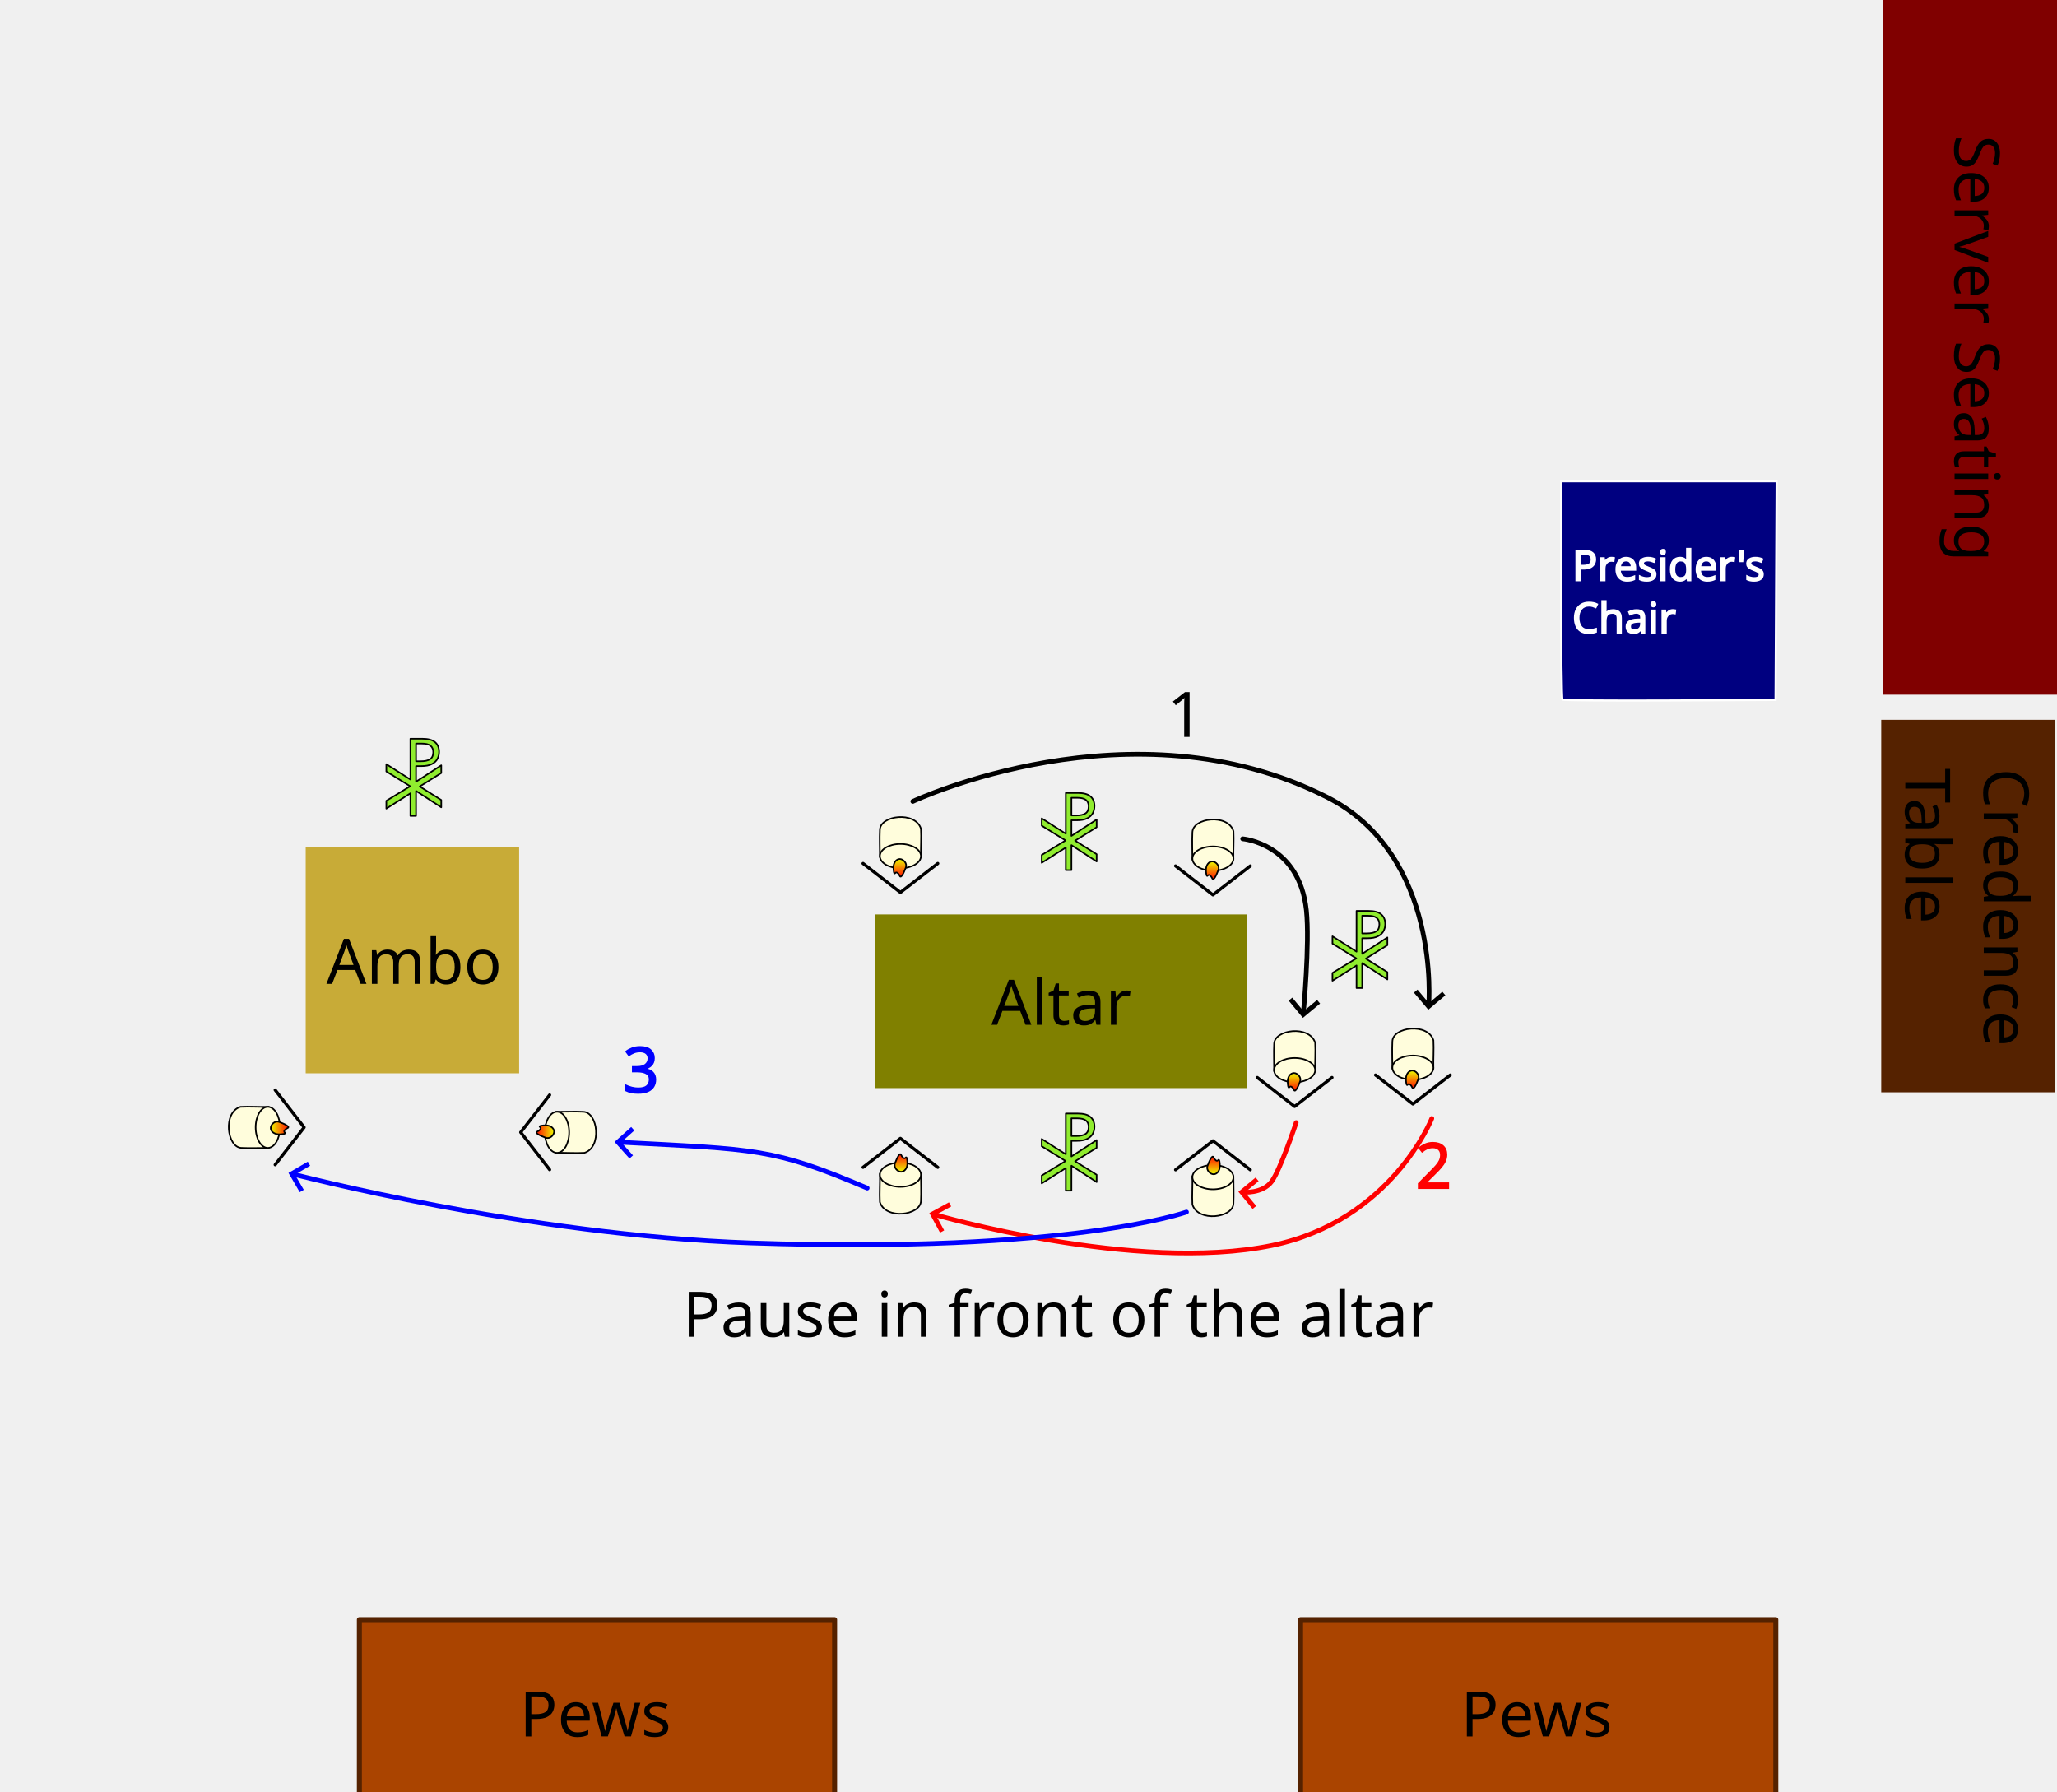
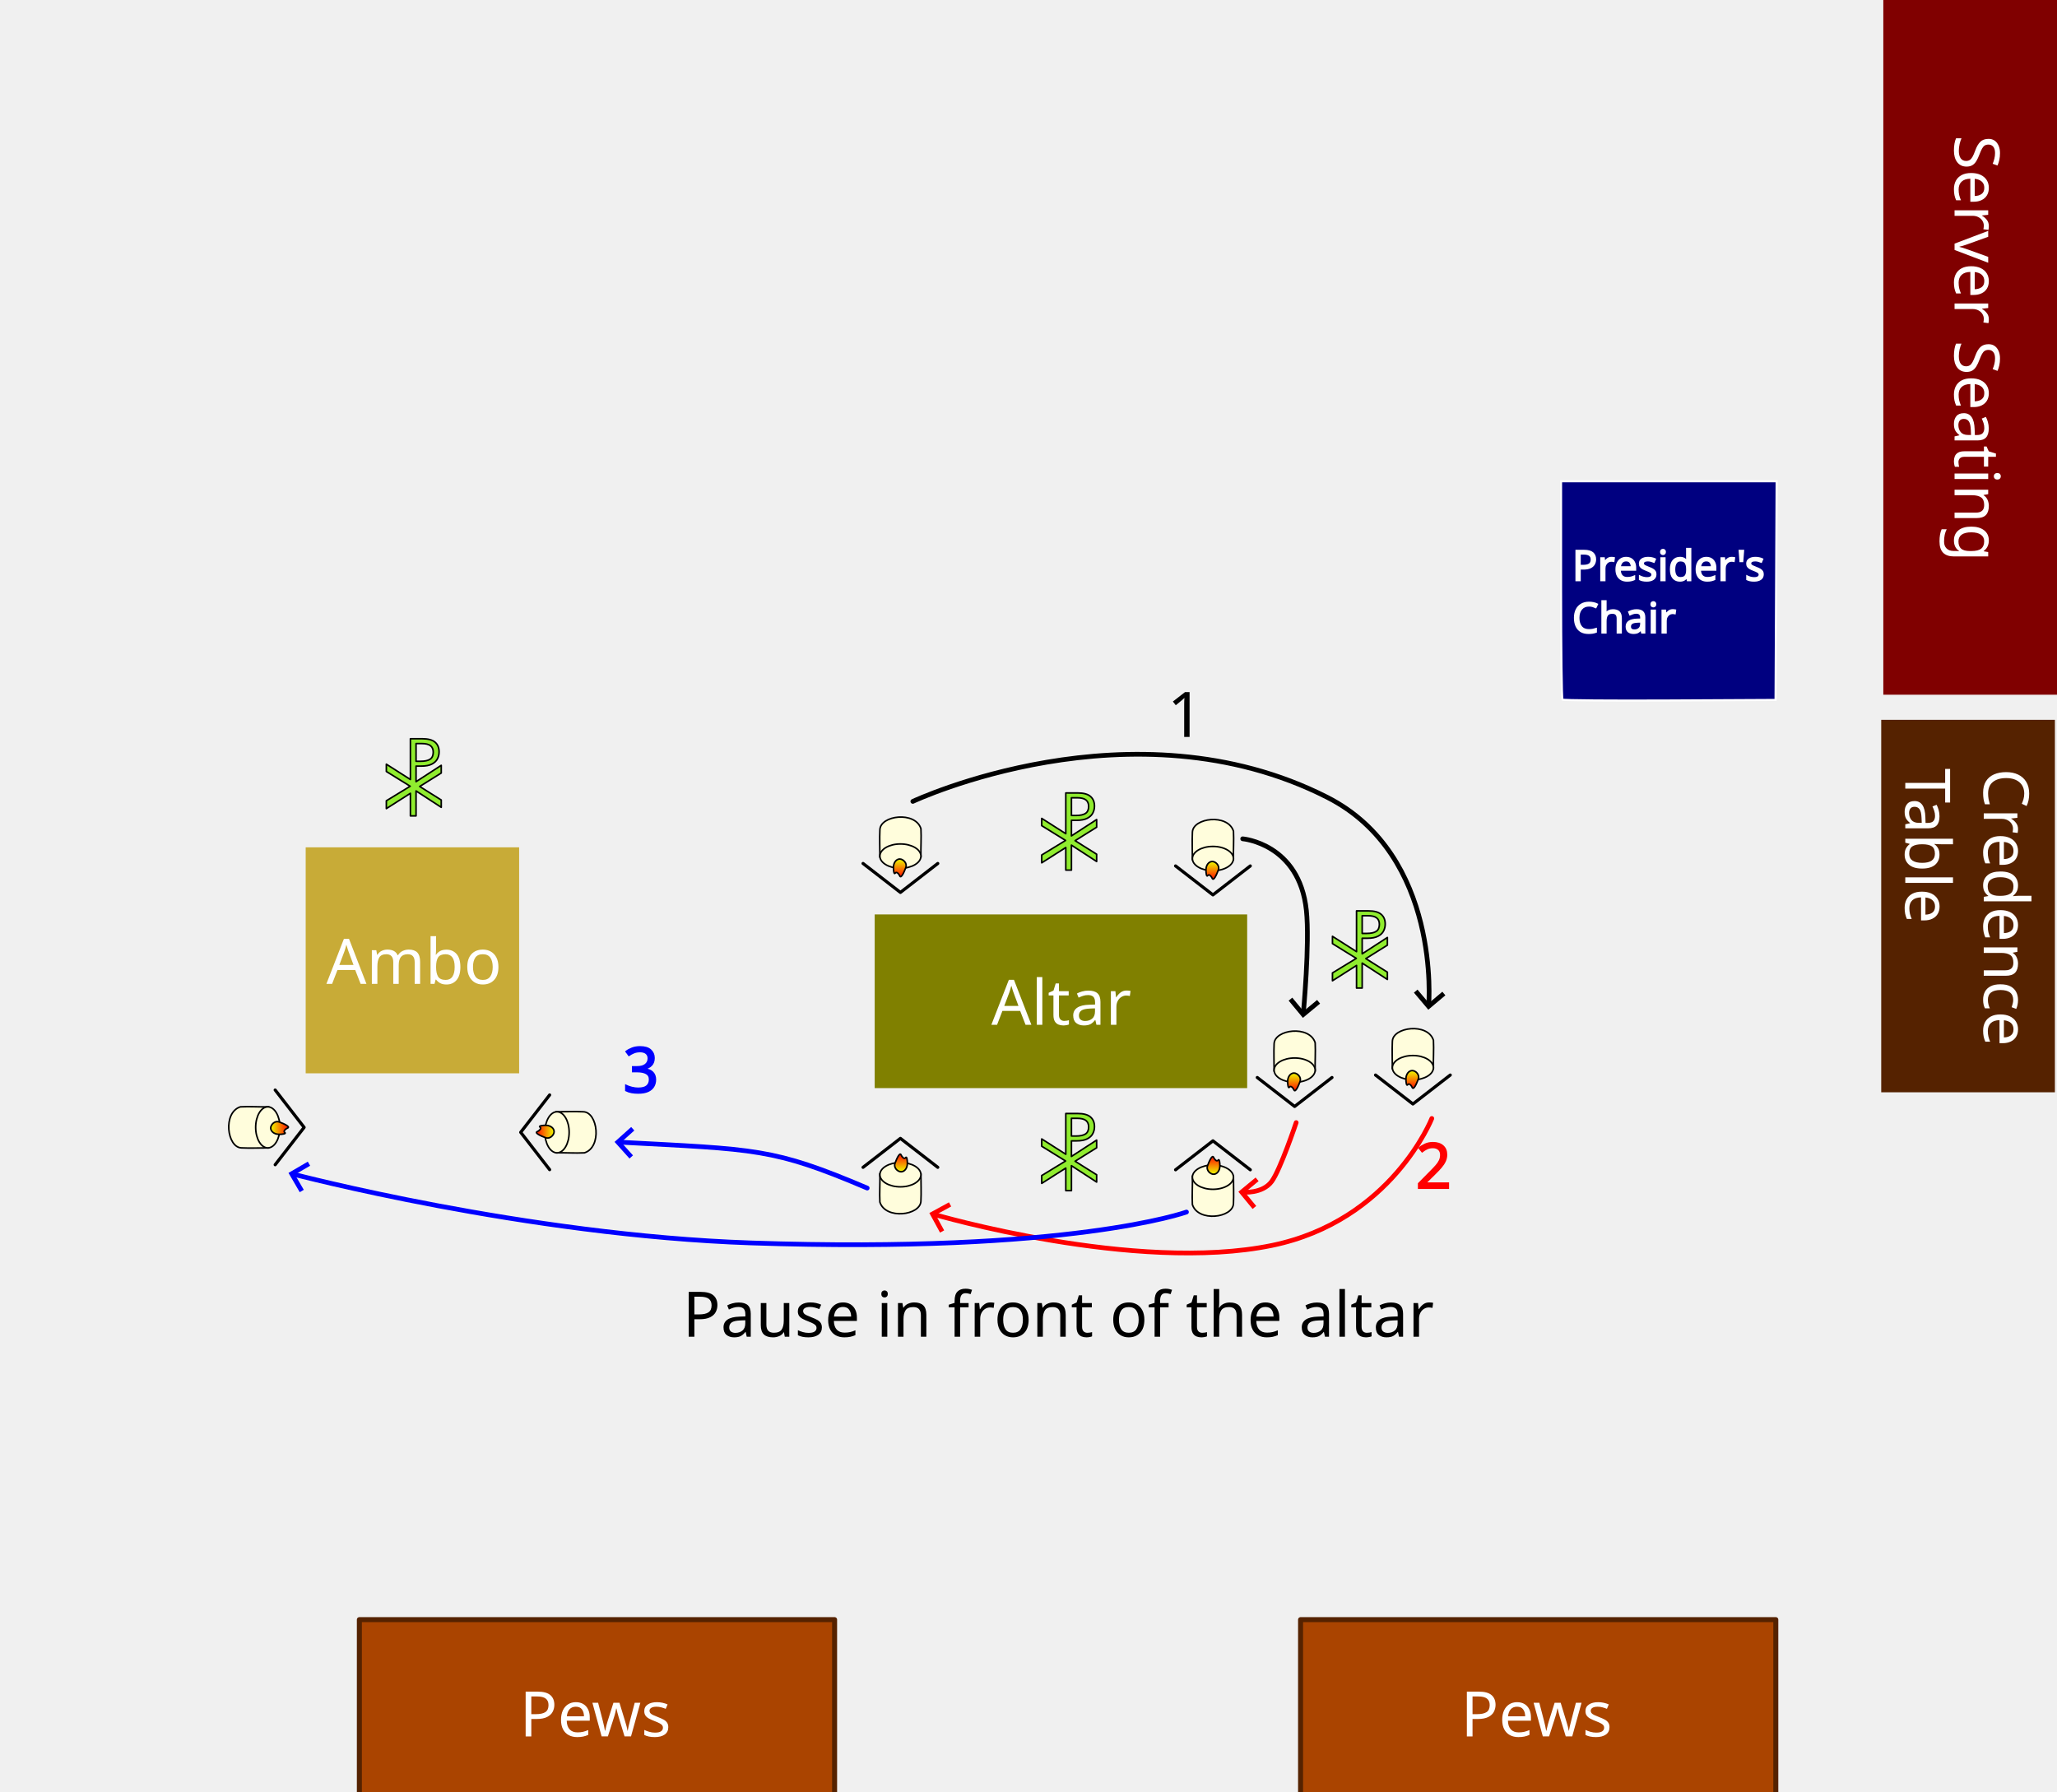
<svg xmlns="http://www.w3.org/2000/svg" xmlns:xlink="http://www.w3.org/1999/xlink" version="1.1" id="svg48" width="1310.667" height="1141.333" viewBox="0 0 1310.667 1141.333" xml:space="preserve">
  <defs id="defs52">
    <marker style="overflow:visible" id="Arrow1" refX="0" refY="0" orient="auto-start-reverse" markerWidth="4.061" markerHeight="6.707" viewBox="0 0 4.061 6.707" preserveAspectRatio="xMidYMid">
      <path style="fill:none;stroke:context-stroke;stroke-width:1;stroke-linecap:butt" d="M 3,-3 0,0 3,3" id="path5057" transform="rotate(180,0.125,0)" />
    </marker>
    <linearGradient id="linearGradient2110">
      <stop style="stop-color:#edff00;stop-opacity:1;" offset="0" id="stop2106" />
      <stop style="stop-color:#ff1700;stop-opacity:1;" offset="1" id="stop2108" />
    </linearGradient>
    <linearGradient id="linearGradient1039">
      <stop style="stop-color:#000000;stop-opacity:1;" offset="0" id="stop1037" />
    </linearGradient>
    <linearGradient xlink:href="#linearGradient2110" id="linearGradient4737" gradientUnits="userSpaceOnUse" gradientTransform="matrix(0.8073257,0,0,0.8073257,-77.17398,150.3789)" x1="-400.906" y1="784.281" x2="-400.906" y2="773.75" />
    <linearGradient xlink:href="#linearGradient2110" id="linearGradient4753" gradientUnits="userSpaceOnUse" gradientTransform="matrix(0.8073257,0,0,0.8073257,-77.17398,150.3789)" x1="-400.906" y1="784.281" x2="-400.906" y2="773.75" />
    <linearGradient xlink:href="#linearGradient2110" id="linearGradient4783" gradientUnits="userSpaceOnUse" gradientTransform="matrix(0.8073257,0,0,0.8073257,-77.17398,150.3789)" x1="-400.906" y1="784.281" x2="-400.906" y2="773.75" />
    <linearGradient xlink:href="#linearGradient2110" id="linearGradient4799" gradientUnits="userSpaceOnUse" gradientTransform="matrix(0.8073257,0,0,0.8073257,-77.17398,150.3789)" x1="-400.906" y1="784.281" x2="-400.906" y2="773.75" />
    <linearGradient xlink:href="#linearGradient2110" id="linearGradient4815" gradientUnits="userSpaceOnUse" gradientTransform="matrix(0.8073257,0,0,0.8073257,-77.17398,150.3789)" x1="-400.906" y1="784.281" x2="-400.906" y2="773.75" />
    <linearGradient xlink:href="#linearGradient2110" id="linearGradient4831" gradientUnits="userSpaceOnUse" gradientTransform="matrix(0.8073257,0,0,0.8073257,-77.17398,150.3789)" x1="-400.906" y1="784.281" x2="-400.906" y2="773.75" />
    <linearGradient xlink:href="#linearGradient2110" id="linearGradient4951" gradientUnits="userSpaceOnUse" gradientTransform="matrix(0.8073257,0,0,0.8073257,-77.17398,150.3789)" x1="-400.906" y1="784.281" x2="-400.906" y2="773.75" />
    <linearGradient xlink:href="#linearGradient2110" id="linearGradient4953" gradientUnits="userSpaceOnUse" gradientTransform="matrix(0.8073257,0,0,0.8073257,-77.17398,150.3789)" x1="-400.906" y1="784.281" x2="-400.906" y2="773.75" />
    <linearGradient xlink:href="#linearGradient2110" id="linearGradient14474" gradientUnits="userSpaceOnUse" gradientTransform="matrix(0.8073257,0,0,0.8073257,-77.17398,150.3789)" x1="-400.906" y1="784.281" x2="-400.906" y2="773.75" />
  </defs>
  <g id="g54">
    <g id="g4735" transform="rotate(180,88.47158,666.6911)">
      <g id="g4731" transform="matrix(1.291578,0,0,1.291578,121.3577,-225.832)" style="stroke-width:0.774;stroke-dasharray:none">
        <g id="g4727" style="stroke-width:0.774;stroke-dasharray:none">
          <path id="path4723" style="fill:#fffddc;stroke:#000000;stroke-width:0.774;stroke-linecap:round;stroke-linejoin:round;stroke-dasharray:none" d="m -411.295,784.34 c 0.13,4.625 -0.247,9.546 0,14.033 2.765,8.793 20.068,6.628 20.254,-0.535 0.212,-4.273 0,-9.041 0,-13.498 z" />
          <ellipse style="fill:#fffddc;fill-opacity:1;stroke:#000000;stroke-width:0.774;stroke-linecap:round;stroke-linejoin:round;stroke-dasharray:none;stroke-dashoffset:0;stroke-opacity:1" id="ellipse4725" ry="5.994" rx="10.127" cy="784.857" cx="-401.164" />
        </g>
        <path id="path4729" style="fill:url(#linearGradient4737);stroke:#000000;stroke-width:0.774;stroke-linecap:round;stroke-linejoin:round;stroke-dasharray:none" d="m -397.733,779.412 c -0.034,2.299 -1.445,4.011 -3.103,4.011 -1.658,0 -3.789,-2.002 -3.002,-4.163 0.833,-2.286 2.356,-5.69 3.002,-4.163 0.4,0.946 1.579,2.331 2.224,1.371 0.606,-0.902 0.905,1.239 0.879,2.944 z" />
      </g>
      <path style="fill:none;stroke:#000000;stroke-width:2;stroke-linecap:round;stroke-linejoin:round;stroke-dasharray:none;stroke-opacity:1" d="m -420.58,783.176 23.803,-18.438 23.803,18.438" id="path4733" />
    </g>
    <g id="g4767" transform="rotate(180,838.0015,593.6542)">
      <g id="g4747" transform="matrix(1.291578,0,0,1.291578,1421.288,-373.4757)" style="stroke-width:0.774;stroke-dasharray:none">
        <g id="g4743" style="stroke-width:0.774;stroke-dasharray:none">
          <path id="path4739" style="fill:#fffddc;stroke:#000000;stroke-width:0.774;stroke-linecap:round;stroke-linejoin:round;stroke-dasharray:none" d="m -411.295,784.34 c 0.13,4.625 -0.247,9.546 0,14.033 2.765,8.793 20.068,6.628 20.254,-0.535 0.212,-4.273 0,-9.041 0,-13.498 z" />
          <ellipse style="fill:#fffddc;fill-opacity:1;stroke:#000000;stroke-width:0.774;stroke-linecap:round;stroke-linejoin:round;stroke-dasharray:none;stroke-dashoffset:0;stroke-opacity:1" id="ellipse4741" ry="5.994" rx="10.127" cy="784.857" cx="-401.164" />
        </g>
        <path id="path4745" style="fill:url(#linearGradient4753);stroke:#000000;stroke-width:0.774;stroke-linecap:round;stroke-linejoin:round;stroke-dasharray:none" d="m -397.733,779.412 c -0.034,2.299 -1.445,4.011 -3.103,4.011 -1.658,0 -3.789,-2.002 -3.002,-4.163 0.833,-2.286 2.356,-5.69 3.002,-4.163 0.4,0.946 1.579,2.331 2.224,1.371 0.606,-0.902 0.905,1.239 0.879,2.944 z" />
      </g>
      <path style="fill:none;stroke:#000000;stroke-width:2;stroke-linecap:round;stroke-linejoin:round;stroke-dasharray:none;stroke-opacity:1" d="m 879.35,635.533 23.803,-18.438 23.803,18.438" id="path4749" />
    </g>
    <g id="g4781" transform="rotate(180,214.0653,734.8807)">
      <g id="g4777" transform="matrix(1.291578,0,0,1.291578,121.3577,-225.832)" style="stroke-width:0.774;stroke-dasharray:none">
        <g id="g4773" style="stroke-width:0.774;stroke-dasharray:none">
          <path id="path4769" style="fill:#fffddc;stroke:#000000;stroke-width:0.774;stroke-linecap:round;stroke-linejoin:round;stroke-dasharray:none" d="m -411.295,784.34 c 0.13,4.625 -0.247,9.546 0,14.033 2.765,8.793 20.068,6.628 20.254,-0.535 0.212,-4.273 0,-9.041 0,-13.498 z" />
          <ellipse style="fill:#fffddc;fill-opacity:1;stroke:#000000;stroke-width:0.774;stroke-linecap:round;stroke-linejoin:round;stroke-dasharray:none;stroke-dashoffset:0;stroke-opacity:1" id="ellipse4771" ry="5.994" rx="10.127" cy="784.857" cx="-401.164" />
        </g>
        <path id="path4775" style="fill:url(#linearGradient4783);stroke:#000000;stroke-width:0.774;stroke-linecap:round;stroke-linejoin:round;stroke-dasharray:none" d="m -397.733,779.412 c -0.034,2.299 -1.445,4.011 -3.103,4.011 -1.658,0 -3.789,-2.002 -3.002,-4.163 0.833,-2.286 2.356,-5.69 3.002,-4.163 0.4,0.946 1.579,2.331 2.224,1.371 0.606,-0.902 0.905,1.239 0.879,2.944 z" />
      </g>
      <path style="fill:none;stroke:#000000;stroke-width:2;stroke-linecap:round;stroke-linejoin:round;stroke-dasharray:none;stroke-opacity:1" d="m -420.58,783.176 23.803,-18.438 23.803,18.438" id="path4779" />
    </g>
    <g id="g4797" transform="rotate(180,251.7435,734.0957)">
      <g id="g4793" transform="matrix(1.291578,0,0,1.291578,121.3577,-225.832)" style="stroke-width:0.774;stroke-dasharray:none">
        <g id="g4789" style="stroke-width:0.774;stroke-dasharray:none">
          <path id="path4785" style="fill:#fffddc;stroke:#000000;stroke-width:0.774;stroke-linecap:round;stroke-linejoin:round;stroke-dasharray:none" d="m -411.295,784.34 c 0.13,4.625 -0.247,9.546 0,14.033 2.765,8.793 20.068,6.628 20.254,-0.535 0.212,-4.273 0,-9.041 0,-13.498 z" />
          <ellipse style="fill:#fffddc;fill-opacity:1;stroke:#000000;stroke-width:0.774;stroke-linecap:round;stroke-linejoin:round;stroke-dasharray:none;stroke-dashoffset:0;stroke-opacity:1" id="ellipse4787" ry="5.994" rx="10.127" cy="784.857" cx="-401.164" />
        </g>
        <path id="path4791" style="fill:url(#linearGradient4799);stroke:#000000;stroke-width:0.774;stroke-linecap:round;stroke-linejoin:round;stroke-dasharray:none" d="m -397.733,779.412 c -0.034,2.299 -1.445,4.011 -3.103,4.011 -1.658,0 -3.789,-2.002 -3.002,-4.163 0.833,-2.286 2.356,-5.69 3.002,-4.163 0.4,0.946 1.579,2.331 2.224,1.371 0.606,-0.902 0.905,1.239 0.879,2.944 z" />
      </g>
      <path style="fill:none;stroke:#000000;stroke-width:2;stroke-linecap:round;stroke-linejoin:round;stroke-dasharray:none;stroke-opacity:1" d="m -420.58,783.176 23.803,-18.438 23.803,18.438" id="path4795" />
    </g>
    <g id="g4829" transform="rotate(90,-78.30858,1036.824)">
      <g id="g4825" transform="matrix(1.291578,0,0,1.291578,121.3577,-225.832)" style="stroke-width:0.774;stroke-dasharray:none">
        <g id="g4821" style="stroke-width:0.774;stroke-dasharray:none">
          <path id="path4817" style="fill:#fffddc;stroke:#000000;stroke-width:0.774;stroke-linecap:round;stroke-linejoin:round;stroke-dasharray:none" d="m -411.295,784.34 c 0.13,4.625 -0.247,9.546 0,14.033 2.765,8.793 20.068,6.628 20.254,-0.535 0.212,-4.273 0,-9.041 0,-13.498 z" />
          <ellipse style="fill:#fffddc;fill-opacity:1;stroke:#000000;stroke-width:0.774;stroke-linecap:round;stroke-linejoin:round;stroke-dasharray:none;stroke-dashoffset:0;stroke-opacity:1" id="ellipse4819" ry="5.994" rx="10.127" cy="784.857" cx="-401.164" />
        </g>
        <path id="path4823" style="fill:url(#linearGradient4831);stroke:#000000;stroke-width:0.774;stroke-linecap:round;stroke-linejoin:round;stroke-dasharray:none" d="m -397.733,779.412 c -0.034,2.299 -1.445,4.011 -3.103,4.011 -1.658,0 -3.789,-2.002 -3.002,-4.163 0.833,-2.286 2.356,-5.69 3.002,-4.163 0.4,0.946 1.579,2.331 2.224,1.371 0.606,-0.902 0.905,1.239 0.879,2.944 z" />
      </g>
      <path style="fill:none;stroke:#000000;stroke-width:2;stroke-linecap:round;stroke-linejoin:round;stroke-dasharray:none;stroke-opacity:1" d="m -420.58,783.176 23.803,-18.438 23.803,18.438" id="path4827" />
    </g>
    <g id="g4887" transform="translate(750.4227,15.69922)">
      <g aria-label="P" id="g4883" style="font-size:40px;line-height:1.25;fill:#000000;fill-opacity:1;stroke:#000000;stroke-linecap:butt;stroke-linejoin:round;stroke-opacity:1" transform="translate(-480.3961,91.84043)">
        <path id="path4881" style="fill:#90ec2f;fill-opacity:1;stroke:#000000;stroke-linecap:butt;stroke-linejoin:round;stroke-opacity:1" d="m 409.068,397.72 v 25.973 l -15.33,-9.766 v 4.654 l 15.189,9.406 -15.189,9.262 v 4.998 l 15.33,-9.756 v 14.393 h 3.6 v -15.906 l 16.055,10.436 v -4.654 l -13.719,-8.623 13.719,-8.574 v -4.9 l -16.055,10.42 v -9.922 h 3.279 c 2.853,0 5.106,-0.426 6.76,-1.279 1.68,-0.853 2.867,-1.96 3.561,-3.32 0.72,-1.387 1.08,-2.868 1.08,-4.441 0,-2.667 -0.854,-4.733 -2.561,-6.199 -1.707,-1.467 -4.427,-2.199 -8.16,-2.199 z m 3.6,3.08 h 3.641 c 2.533,0 4.385,0.453 5.559,1.359 1.173,0.907 1.76,2.279 1.76,4.119 0,2.107 -0.667,3.6 -2,4.48 -1.333,0.88 -3.36,1.32 -6.08,1.32 h -2.879 z" />
      </g>
      <g aria-label="X" transform="rotate(90)" id="g4885" style="font-size:48.997px;line-height:1.25;stroke:#000000;stroke-width:1.225;stroke-linejoin:round" />
    </g>
    <g id="g4895" transform="translate(935.6735,90.85147)">
      <g aria-label="P" id="g4891" style="font-size:40px;line-height:1.25;fill:#000000;fill-opacity:1;stroke:#000000;stroke-linecap:butt;stroke-linejoin:round;stroke-opacity:1" transform="translate(-480.3961,91.84043)">
        <path id="path4889" style="fill:#90ec2f;fill-opacity:1;stroke:#000000;stroke-linecap:butt;stroke-linejoin:round;stroke-opacity:1" d="m 409.068,397.72 v 25.973 l -15.33,-9.766 v 4.654 l 15.189,9.406 -15.189,9.262 v 4.998 l 15.33,-9.756 v 14.393 h 3.6 v -15.906 l 16.055,10.436 v -4.654 l -13.719,-8.623 13.719,-8.574 v -4.9 l -16.055,10.42 v -9.922 h 3.279 c 2.853,0 5.106,-0.426 6.76,-1.279 1.68,-0.853 2.867,-1.96 3.561,-3.32 0.72,-1.387 1.08,-2.868 1.08,-4.441 0,-2.667 -0.854,-4.733 -2.561,-6.199 -1.707,-1.467 -4.427,-2.199 -8.16,-2.199 z m 3.6,3.08 h 3.641 c 2.533,0 4.385,0.453 5.559,1.359 1.173,0.907 1.76,2.279 1.76,4.119 0,2.107 -0.667,3.6 -2,4.48 -1.333,0.88 -3.36,1.32 -6.08,1.32 h -2.879 z" />
      </g>
      <g aria-label="X" transform="rotate(90)" id="g4893" style="font-size:48.997px;line-height:1.25;stroke:#000000;stroke-width:1.225;stroke-linejoin:round" />
    </g>
    <g id="g4903" transform="translate(332.8235,-18.83906)">
      <g aria-label="P" id="g4899" style="font-size:40px;line-height:1.25;fill:#000000;fill-opacity:1;stroke:#000000;stroke-linecap:butt;stroke-linejoin:round;stroke-opacity:1" transform="translate(-480.3961,91.84043)">
        <path id="path4897" style="fill:#90ec2f;fill-opacity:1;stroke:#000000;stroke-linecap:butt;stroke-linejoin:round;stroke-opacity:1" d="m 409.068,397.72 v 25.973 l -15.33,-9.766 v 4.654 l 15.189,9.406 -15.189,9.262 v 4.998 l 15.33,-9.756 v 14.393 h 3.6 v -15.906 l 16.055,10.436 v -4.654 l -13.719,-8.623 13.719,-8.574 v -4.9 l -16.055,10.42 v -9.922 h 3.279 c 2.853,0 5.106,-0.426 6.76,-1.279 1.68,-0.853 2.867,-1.96 3.561,-3.32 0.72,-1.387 1.08,-2.868 1.08,-4.441 0,-2.667 -0.854,-4.733 -2.561,-6.199 -1.707,-1.467 -4.427,-2.199 -8.16,-2.199 z m 3.6,3.08 h 3.641 c 2.533,0 4.385,0.453 5.559,1.359 1.173,0.907 1.76,2.279 1.76,4.119 0,2.107 -0.667,3.6 -2,4.48 -1.333,0.88 -3.36,1.32 -6.08,1.32 h -2.879 z" />
      </g>
      <g aria-label="X" transform="rotate(90)" id="g4901" style="font-size:48.997px;line-height:1.25;stroke:#000000;stroke-width:1.225;stroke-linejoin:round" />
    </g>
    <path style="fill:none;stroke:#000000;stroke-width:3;stroke-linecap:round;stroke-linejoin:miter;stroke-dasharray:none;stroke-dashoffset:0;stroke-opacity:1;marker-end:url(#Arrow1)" d="m 791.81,534.486 c 0,0 36.058,3.01 40.575,45.542 2.241,21.102 -1.941,65.677 -1.941,65.677" id="path4907" />
    <path style="fill:none;stroke:#000000;stroke-width:3;stroke-linecap:round;stroke-linejoin:miter;stroke-dasharray:none;stroke-dashoffset:0;stroke-opacity:1;marker-end:url(#Arrow1)" d="m 581.632,510.647 c 0,0 139.769,-65.776 264.036,-2.624 72.772,36.983 64.656,132.506 64.656,132.506" id="path4909" />
    <g id="g4949" transform="translate(750.4227,219.9581)">
      <g aria-label="P" id="g4945" style="font-size:40px;line-height:1.25;fill:#000000;fill-opacity:1;stroke:#000000;stroke-linecap:butt;stroke-linejoin:round;stroke-opacity:1" transform="translate(-480.3961,91.84043)">
        <path id="path4943" style="fill:#90ec2f;fill-opacity:1;stroke:#000000;stroke-linecap:butt;stroke-linejoin:round;stroke-opacity:1" d="m 409.068,397.72 v 25.973 l -15.33,-9.766 v 4.654 l 15.189,9.406 -15.189,9.262 v 4.998 l 15.33,-9.756 v 14.393 h 3.6 v -15.906 l 16.055,10.436 v -4.654 l -13.719,-8.623 13.719,-8.574 v -4.9 l -16.055,10.42 v -9.922 h 3.279 c 2.853,0 5.106,-0.426 6.76,-1.279 1.68,-0.853 2.867,-1.96 3.561,-3.32 0.72,-1.387 1.08,-2.868 1.08,-4.441 0,-2.667 -0.854,-4.733 -2.561,-6.199 -1.707,-1.467 -4.427,-2.199 -8.16,-2.199 z m 3.6,3.08 h 3.641 c 2.533,0 4.385,0.453 5.559,1.359 1.173,0.907 1.76,2.279 1.76,4.119 0,2.107 -0.667,3.6 -2,4.48 -1.333,0.88 -3.36,1.32 -6.08,1.32 h -2.879 z" />
      </g>
      <g aria-label="X" transform="rotate(90)" id="g4947" style="font-size:48.997px;line-height:1.25;stroke:#000000;stroke-width:1.225;stroke-linejoin:round" />
    </g>
    <text xml:space="preserve" style="font-style:normal;font-weight:normal;font-size:40px;line-height:1.25;font-family:sans-serif;fill:#000000;fill-opacity:1;stroke:none" x="434.96" y="851.741" id="text4957">
      <tspan id="tspan4955" x="434.96" y="851.741">Pause in front of the altar</tspan>
    </text>
    <path style="fill:none;stroke:#ff0000;stroke-width:3;stroke-linecap:round;stroke-linejoin:miter;stroke-dasharray:none;stroke-dashoffset:0;stroke-opacity:1;marker-end:url(#Arrow1)" d="m 825.896,715.304 c 0,0 -10.094,30.121 -15.636,37.549 -5.944,7.968 -18.34,6.786 -18.34,6.786" id="path4961" />
    <g id="g4941" transform="translate(-130.3035,109.8491)">
      <g id="g4937" transform="matrix(1.291578,0,0,1.291578,1421.288,-373.4757)" style="stroke-width:0.774;stroke-dasharray:none">
        <g id="g4933" style="stroke-width:0.774;stroke-dasharray:none">
          <path id="path4929" style="fill:#fffddc;stroke:#000000;stroke-width:0.774;stroke-linecap:round;stroke-linejoin:round;stroke-dasharray:none" d="m -411.295,784.34 c 0.13,4.625 -0.247,9.546 0,14.033 2.765,8.793 20.068,6.628 20.254,-0.535 0.212,-4.273 0,-9.041 0,-13.498 z" />
          <ellipse style="fill:#fffddc;fill-opacity:1;stroke:#000000;stroke-width:0.774;stroke-linecap:round;stroke-linejoin:round;stroke-dasharray:none;stroke-dashoffset:0;stroke-opacity:1" id="ellipse4931" ry="5.994" rx="10.127" cy="784.857" cx="-401.164" />
        </g>
        <path id="path4935" style="fill:url(#linearGradient4951);stroke:#000000;stroke-width:0.774;stroke-linecap:round;stroke-linejoin:round;stroke-dasharray:none" d="m -397.733,779.412 c -0.034,2.299 -1.445,4.011 -3.103,4.011 -1.658,0 -3.789,-2.002 -3.002,-4.163 0.833,-2.286 2.356,-5.69 3.002,-4.163 0.4,0.946 1.579,2.331 2.224,1.371 0.606,-0.902 0.905,1.239 0.879,2.944 z" />
      </g>
      <path style="fill:none;stroke:#000000;stroke-width:2;stroke-linecap:round;stroke-linejoin:round;stroke-dasharray:none;stroke-opacity:1" d="m 879.35,635.533 23.803,-18.438 23.803,18.438" id="path4939" />
    </g>
    <path style="fill:none;stroke:#ff0000;stroke-width:3;stroke-linecap:round;stroke-linejoin:miter;stroke-dasharray:none;stroke-dashoffset:0;stroke-opacity:1;marker-end:url(#Arrow1)" d="m 912.312,712.686 c 0,0 -25.682,65.165 -101.792,80.877 -87.093,17.979 -215.611,-19.821 -215.611,-19.821" id="path4963" />
    <text xml:space="preserve" style="font-style:normal;font-weight:normal;font-size:40px;line-height:1.25;font-family:sans-serif;fill:#000000;fill-opacity:1;stroke:none" x="743.769" y="469.573" id="text4967">
      <tspan id="tspan4965" x="743.769" y="469.573">1</tspan>
    </text>
    <text xml:space="preserve" style="font-style:normal;font-weight:normal;font-size:40px;line-height:1.25;font-family:sans-serif;fill:#ff0000;fill-opacity:1;stroke:#ff0000;stroke-opacity:1" x="902.021" y="757.09" id="text4971">
      <tspan id="tspan4969" x="902.021" y="757.09">2</tspan>
    </text>
    <text xml:space="preserve" style="font-style:normal;font-weight:normal;font-size:40px;line-height:1.25;font-family:sans-serif;fill:#0000ff;fill-opacity:1;stroke:#0000ff" x="396.993" y="696.034" id="text4975">
      <tspan id="tspan4973" x="396.993" y="696.034">3</tspan>
    </text>
    <path style="fill:none;stroke:#0000ff;stroke-width:3;stroke-linecap:round;stroke-linejoin:miter;stroke-dasharray:none;stroke-dashoffset:0;stroke-opacity:1;marker-end:url(#Arrow1)" d="M 552.552,757.034 C 492.093,731.376 482.168,732.488 394.452,727.777" id="path4977" />
    <path style="fill:none;stroke:#0000ff;stroke-width:3;stroke-linecap:round;stroke-linejoin:miter;stroke-dasharray:none;stroke-dashoffset:0;stroke-opacity:1;marker-end:url(#Arrow1)" d="m 755.991,772.306 c 0,0 -73.612,26.587 -277.341,19.687 -144.044,-4.879 -292.057,-43.895 -292.057,-43.895" id="path4979" />
    <g id="g4813" transform="rotate(-90,-54.12145,378.8403)">
      <g id="g4809" transform="matrix(1.291578,0,0,1.291578,121.3577,-225.832)" style="stroke-width:0.774;stroke-dasharray:none">
        <g id="g4805" style="stroke-width:0.774;stroke-dasharray:none">
          <path id="path4801" style="fill:#fffddc;stroke:#000000;stroke-width:0.774;stroke-linecap:round;stroke-linejoin:round;stroke-dasharray:none" d="m -411.295,784.34 c 0.13,4.625 -0.247,9.546 0,14.033 2.765,8.793 20.068,6.628 20.254,-0.535 0.212,-4.273 0,-9.041 0,-13.498 z" />
          <ellipse style="fill:#fffddc;fill-opacity:1;stroke:#000000;stroke-width:0.774;stroke-linecap:round;stroke-linejoin:round;stroke-dasharray:none;stroke-dashoffset:0;stroke-opacity:1" id="ellipse4803" ry="5.994" rx="10.127" cy="784.857" cx="-401.164" />
        </g>
        <path id="path4807" style="fill:url(#linearGradient4815);stroke:#000000;stroke-width:0.774;stroke-linecap:round;stroke-linejoin:round;stroke-dasharray:none" d="m -397.733,779.412 c -0.034,2.299 -1.445,4.011 -3.103,4.011 -1.658,0 -3.789,-2.002 -3.002,-4.163 0.833,-2.286 2.356,-5.69 3.002,-4.163 0.4,0.946 1.579,2.331 2.224,1.371 0.606,-0.902 0.905,1.239 0.879,2.944 z" />
      </g>
      <path style="fill:none;stroke:#000000;stroke-width:2;stroke-linecap:round;stroke-linejoin:round;stroke-dasharray:none;stroke-opacity:1" d="m -420.58,783.176 23.803,-18.438 23.803,18.438" id="path4811" />
    </g>
    <g id="g4927" transform="translate(970.4967,-39.36444)">
      <g id="g4923" transform="matrix(1.291578,0,0,1.291578,121.3577,-225.832)" style="stroke-width:0.774;stroke-dasharray:none">
        <g id="g4919" style="stroke-width:0.774;stroke-dasharray:none">
          <path id="path4915" style="fill:#fffddc;stroke:#000000;stroke-width:0.774;stroke-linecap:round;stroke-linejoin:round;stroke-dasharray:none" d="m -411.295,784.34 c 0.13,4.625 -0.247,9.546 0,14.033 2.765,8.793 20.068,6.628 20.254,-0.535 0.212,-4.273 0,-9.041 0,-13.498 z" />
          <ellipse style="fill:#fffddc;fill-opacity:1;stroke:#000000;stroke-width:0.774;stroke-linecap:round;stroke-linejoin:round;stroke-dasharray:none;stroke-dashoffset:0;stroke-opacity:1" id="ellipse4917" ry="5.994" rx="10.127" cy="784.857" cx="-401.164" />
        </g>
        <path id="path4921" style="fill:url(#linearGradient4953);stroke:#000000;stroke-width:0.774;stroke-linecap:round;stroke-linejoin:round;stroke-dasharray:none" d="m -397.733,779.412 c -0.034,2.299 -1.445,4.011 -3.103,4.011 -1.658,0 -3.789,-2.002 -3.002,-4.163 0.833,-2.286 2.356,-5.69 3.002,-4.163 0.4,0.946 1.579,2.331 2.224,1.371 0.606,-0.902 0.905,1.239 0.879,2.944 z" />
      </g>
      <path style="fill:none;stroke:#000000;stroke-width:2;stroke-linecap:round;stroke-linejoin:round;stroke-dasharray:none;stroke-opacity:1" d="m -420.58,783.176 23.803,-18.438 23.803,18.438" id="path4925" />
    </g>
    <text xml:space="preserve" style="font-style:normal;font-weight:normal;font-size:40px;line-height:1.25;font-family:sans-serif;fill:#000000;fill-opacity:1;stroke:none" x="314.159" y="373.549" id="text5303">
      <tspan id="tspan5301" x="314.159" y="373.549" />
    </text>
    <g id="g1775-6" transform="translate(174.0459,-95.27005)">
      <path style="fill:#ffca00;fill-opacity:1;stroke:#000000;stroke-width:4.58;stroke-dasharray:none;stroke-dashoffset:0;stroke-opacity:1" id="path1746-3" d="m -399.077,179.704 c -107.423,-11.161 -30.597,127.778 -98.665,43.926 -68.068,-83.851 52.11,19.896 63.271,-87.527 11.161,-107.423 -127.778,-30.597 -43.926,-98.665 83.851,-68.068 -19.896,52.11 87.527,63.271 107.423,11.161 30.597,-127.778 98.665,-43.926 68.068,83.851 -52.11,-19.896 -63.271,87.527 -11.161,107.423 127.778,30.597 43.926,98.665 -83.851,68.068 19.896,-52.11 -87.527,-63.271 z" transform="matrix(0.1372033,-0.1698323,0.1698323,0.1372033,-312.0219,641.285)" />
      <path style="fill:none;stroke:#000000;stroke-width:2;stroke-linecap:round;stroke-linejoin:round;stroke-dasharray:none;stroke-opacity:1" d="m -366.202,701.22 23.803,-18.438 23.803,18.438" id="path1769-2" />
    </g>
    <path style="fill:none;stroke:#000000;stroke-width:2;stroke-linecap:round;stroke-linejoin:round;stroke-dasharray:none;stroke-opacity:1" d="m -439.835,697.912 23.803,-18.438 23.803,18.438" id="path1771-0" />
    <g id="g3921-6" transform="translate(24.90335,-4.214582)">
      <g id="g3901-1" transform="matrix(1.291578,0,0,1.291578,121.3577,-225.832)" style="stroke-width:0.774;stroke-dasharray:none">
        <g id="g1976-5" style="stroke-width:0.774;stroke-dasharray:none">
          <path id="ellipse1964-5" style="fill:#fffddc;stroke:#000000;stroke-width:0.774;stroke-linecap:round;stroke-linejoin:round;stroke-dasharray:none" d="m -411.295,784.34 c 0.13,4.625 -0.247,9.546 0,14.033 2.765,8.793 20.068,6.628 20.254,-0.535 0.212,-4.273 0,-9.041 0,-13.498 z" />
          <ellipse style="fill:#fffddc;fill-opacity:1;stroke:#000000;stroke-width:0.774;stroke-linecap:round;stroke-linejoin:round;stroke-dasharray:none;stroke-dashoffset:0;stroke-opacity:1" id="path1835-4" ry="5.994" rx="10.127" cy="784.857" cx="-401.164" />
        </g>
        <path id="path2030-7" style="fill:url(#linearGradient14474);stroke:#000000;stroke-width:0.774;stroke-linecap:round;stroke-linejoin:round;stroke-dasharray:none" d="m -397.733,779.412 c -0.034,2.299 -1.445,4.011 -3.103,4.011 -1.658,0 -3.789,-2.002 -3.002,-4.163 0.833,-2.286 2.356,-5.69 3.002,-4.163 0.4,0.946 1.579,2.331 2.224,1.371 0.606,-0.902 0.905,1.239 0.879,2.944 z" />
      </g>
      <path style="fill:none;stroke:#000000;stroke-width:2;stroke-linecap:round;stroke-linejoin:round;stroke-dasharray:none;stroke-opacity:1" d="m -420.58,783.176 23.803,-18.438 23.803,18.438" id="path3895-6" />
    </g>
    <g id="g4879-5" transform="translate(-191.7459,-60.73177)">
      <g aria-label="P" id="text4835-6" style="font-size:40px;line-height:1.25;fill:#000000;fill-opacity:1;stroke:#000000;stroke-linecap:butt;stroke-linejoin:round;stroke-opacity:1" transform="translate(-480.3961,91.84043)">
        <path id="path4841-9" style="fill:#90ec2f;fill-opacity:1;stroke:#000000;stroke-linecap:butt;stroke-linejoin:round;stroke-opacity:1" d="m 409.068,397.72 v 25.973 l -15.33,-9.766 v 4.654 l 15.189,9.406 -15.189,9.262 v 4.998 l 15.33,-9.756 v 14.393 h 3.6 v -15.906 l 16.055,10.436 v -4.654 l -13.719,-8.623 13.719,-8.574 v -4.9 l -16.055,10.42 v -9.922 h 3.279 c 2.853,0 5.106,-0.426 6.76,-1.279 1.68,-0.853 2.867,-1.96 3.561,-3.32 0.72,-1.387 1.08,-2.868 1.08,-4.441 0,-2.667 -0.854,-4.733 -2.561,-6.199 -1.707,-1.467 -4.427,-2.199 -8.16,-2.199 z m 3.6,3.08 h 3.641 c 2.533,0 4.385,0.453 5.559,1.359 1.173,0.907 1.76,2.279 1.76,4.119 0,2.107 -0.667,3.6 -2,4.48 -1.333,0.88 -3.36,1.32 -6.08,1.32 h -2.879 z" />
      </g>
      <g aria-label="X" transform="rotate(90)" id="text4839-3" style="font-size:48.997px;line-height:1.25;stroke:#000000;stroke-width:1.225;stroke-linejoin:round" />
    </g>
    <text xml:space="preserve" style="font-style:normal;font-weight:normal;font-size:40px;line-height:1.25;font-family:sans-serif;fill:#000000;fill-opacity:1;stroke:none" x="339.062" y="369.335" id="text5303-7">
      <tspan id="tspan5301-4" x="339.062" y="369.335" />
    </text>
    <g id="g13307" transform="translate(24.90335,-4.214582)">
      <path style="fill:#808000;stroke-width:1.333" d="m 532.43,642.215 v -55.333 h 118.667 118.667 v 55.333 55.333 H 651.097 532.43 Z" id="path4033" />
-       <text xml:space="preserve" style="font-style:normal;font-weight:normal;font-size:40px;line-height:1.25;font-family:sans-serif;fill:#000000;fill-opacity:1;stroke:none" x="606.757" y="657.215" id="text13055">
+       <text xml:space="preserve" style="font-style:normal;font-weight:normal;font-size:40px;line-height:1.25;font-family:sans-serif;fill:#ffffff;fill-opacity:1;stroke:none" x="606.757" y="657.215" id="text13055">
        <tspan id="tspan13053" x="606.757" y="657.215">Altar</tspan>
      </text>
    </g>
    <g id="g13302" transform="translate(158.3467,-13.63411)">
      <path style="fill:#c8ab37;stroke-width:1.333" d="m 36.43,625.548 v -72 h 68 68 v 72 72 h -68 -68 z" id="path4031" />
-       <text xml:space="preserve" style="font-style:normal;font-weight:normal;font-size:40px;line-height:1.25;font-family:sans-serif;fill:#000000;fill-opacity:1;stroke:none" x="49.63" y="640.548" id="text13059">
+       <text xml:space="preserve" style="font-style:normal;font-weight:normal;font-size:40px;line-height:1.25;font-family:sans-serif;fill:#ffffff;fill-opacity:1;stroke:none" x="49.63" y="640.548" id="text13059">
        <tspan id="tspan13057" x="49.63" y="640.548">Ambo</tspan>
      </text>
    </g>
    <g id="g13323" transform="translate(24.90335,-4.214582)">
      <path style="fill:#000080;stroke:#ffffff;stroke-width:1.333" d="m 970.664,450.004 c -0.496,-0.496 -0.901,-32.001 -0.901,-70.012 v -69.111 h 68.679 68.679 l -0.345,69.667 -0.345,69.667 -67.432,0.345 c -37.088,0.19 -67.838,-0.06 -68.333,-0.556 z" id="path4035" />
      <text xml:space="preserve" style="font-style:normal;font-variant:normal;font-weight:normal;font-stretch:normal;font-size:26.667px;line-height:1.25;font-family:sans-serif;-inkscape-font-specification:'sans-serif, Normal';font-variant-ligatures:normal;font-variant-caps:normal;font-variant-numeric:normal;font-variant-east-asian:normal;fill:#ffffff;fill-opacity:1;stroke:#ffffff" x="976.83" y="374.086" id="text13063">
        <tspan id="tspan13061" x="976.83" y="374.086">Presider's</tspan>
        <tspan x="976.83" y="407.419" id="tspan13065">Chair</tspan>
      </text>
    </g>
    <g id="g13334" transform="translate(24.90335,-4.214582)">
      <path style="fill:#800000;stroke-width:1.333" d="M 1175.097,225.548 V 4.215 h 55.333 55.333 V 225.548 446.881 h -55.333 -55.333 z" id="path4037" />
-       <text xml:space="preserve" style="font-style:normal;font-weight:normal;font-size:40px;line-height:1.25;font-family:sans-serif;fill:#000000;fill-opacity:1;stroke:none" x="90.288" y="-1220.49" id="text13069" transform="rotate(90)">
+       <text xml:space="preserve" style="font-style:normal;font-weight:normal;font-size:40px;line-height:1.25;font-family:sans-serif;fill:#ffffff;fill-opacity:1;stroke:none" x="90.288" y="-1220.49" id="text13069" transform="rotate(90)">
        <tspan id="tspan13067" x="90.288" y="-1220.49">Server Seating</tspan>
      </text>
    </g>
    <g id="g13329" transform="translate(24.90335,-4.214582)">
      <path style="fill:#552200;stroke-width:1.333" d="M 1173.763,581.548 V 462.881 h 55.333 55.333 V 581.548 700.215 h -55.333 -55.333 z" id="path4029" />
-       <text xml:space="preserve" style="font-style:normal;font-weight:normal;font-size:40px;line-height:1.25;font-family:sans-serif;fill:#000000;fill-opacity:1;stroke:none" x="493.768" y="-1239.097" id="text13073" transform="rotate(90)">
+       <text xml:space="preserve" style="font-style:normal;font-weight:normal;font-size:40px;line-height:1.25;font-family:sans-serif;fill:#ffffff;fill-opacity:1;stroke:none" x="493.768" y="-1239.097" id="text13073" transform="rotate(90)">
        <tspan id="tspan13071" x="493.768" y="-1239.097">Credence</tspan>
        <tspan x="493.768" y="-1189.097" id="tspan13075">Table</tspan>
      </text>
    </g>
    <g id="g13312" transform="translate(24.90335,-4.214582)">
      <rect style="fill:#aa4400;stroke:#552200;stroke-width:3.191;stroke-linecap:round;stroke-linejoin:round" id="rect13131" width="302.804" height="120.693" x="204.076" y="1036.244" />
-       <text xml:space="preserve" style="font-style:normal;font-weight:normal;font-size:40px;line-height:1.25;font-family:sans-serif;fill:#000000;fill-opacity:1;stroke:none" x="306.158" y="1110.67" id="text13293">
+       <text xml:space="preserve" style="font-style:normal;font-weight:normal;font-size:40px;line-height:1.25;font-family:sans-serif;fill:#ffffff;fill-opacity:1;stroke:none" x="306.158" y="1110.67" id="text13293">
        <tspan id="tspan13291" x="306.158" y="1110.67">Pews</tspan>
      </text>
    </g>
    <g id="g13317" transform="translate(24.90335,-4.214582)">
      <rect style="fill:#aa4400;stroke:#552200;stroke-width:3.191;stroke-linecap:round;stroke-linejoin:round" id="rect13289" width="302.804" height="120.693" x="803.787" y="1036.244" />
-       <text xml:space="preserve" style="font-style:normal;font-weight:normal;font-size:40px;line-height:1.25;font-family:sans-serif;fill:#000000;fill-opacity:1;stroke:none" x="905.869" y="1110.67" id="text13297">
+       <text xml:space="preserve" style="font-style:normal;font-weight:normal;font-size:40px;line-height:1.25;font-family:sans-serif;fill:#ffffff;fill-opacity:1;stroke:none" x="905.869" y="1110.67" id="text13297">
        <tspan id="tspan13295" x="905.869" y="1110.67">Pews</tspan>
      </text>
    </g>
  </g>
</svg>
